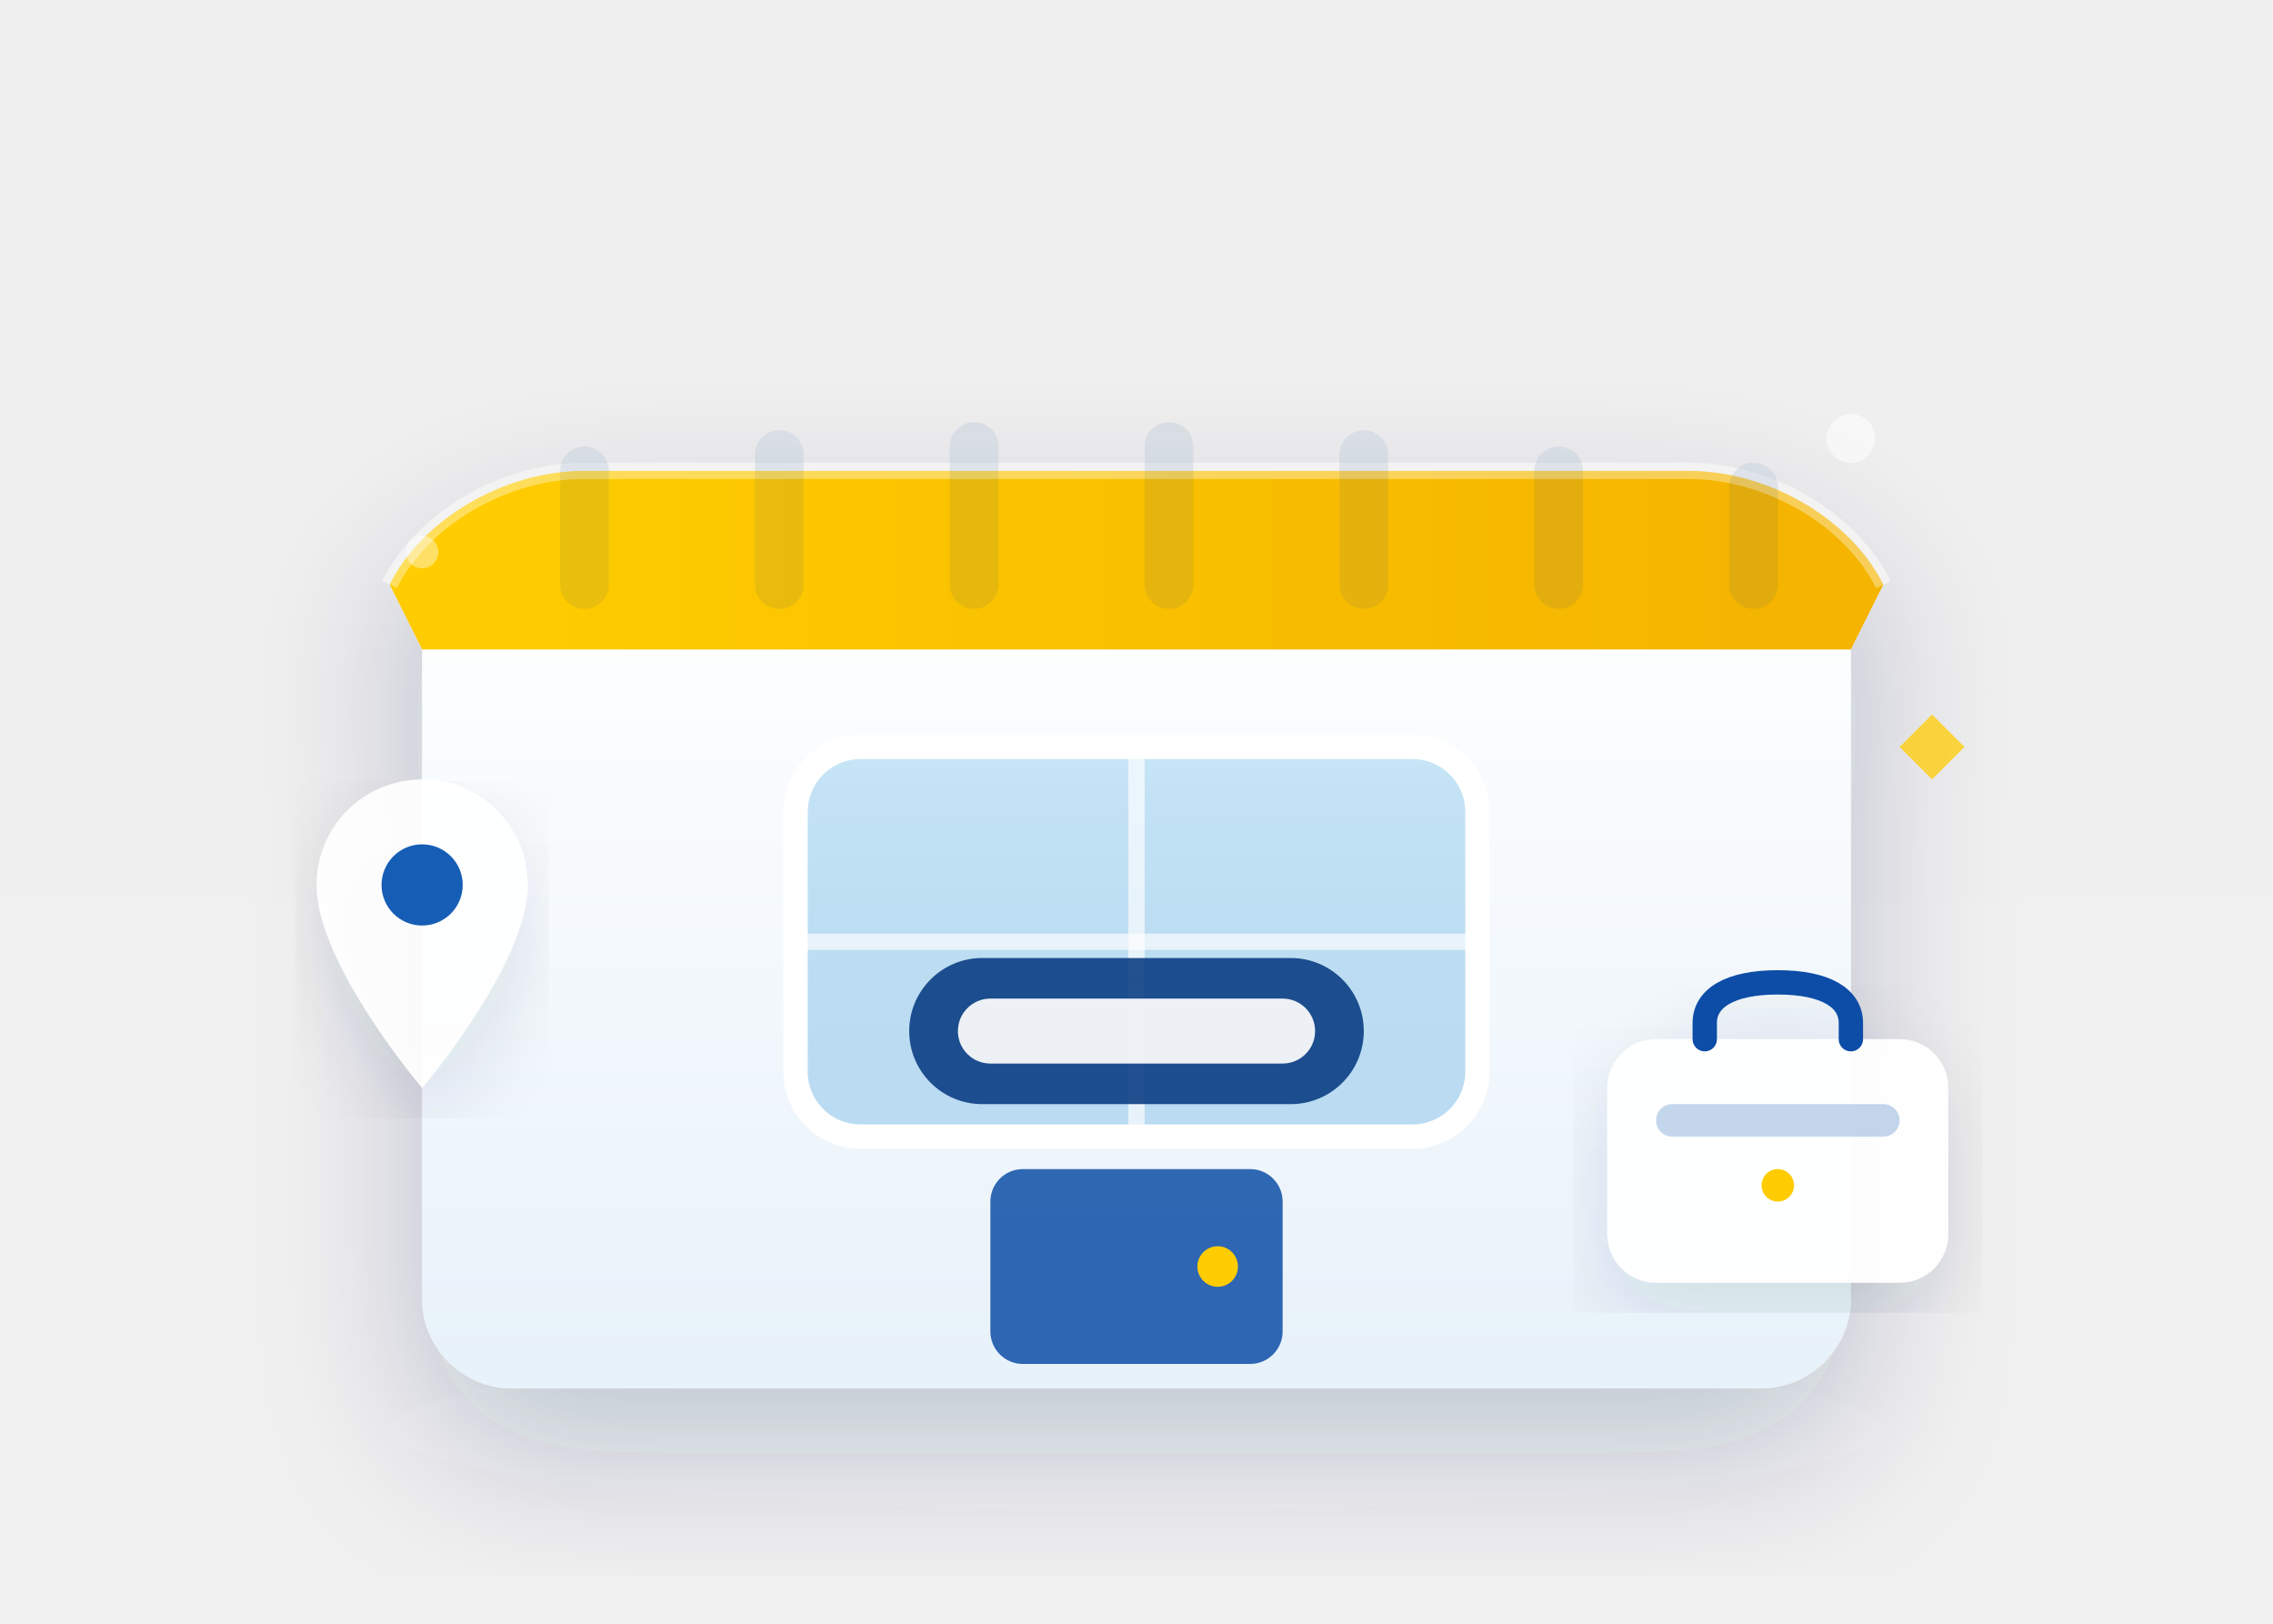
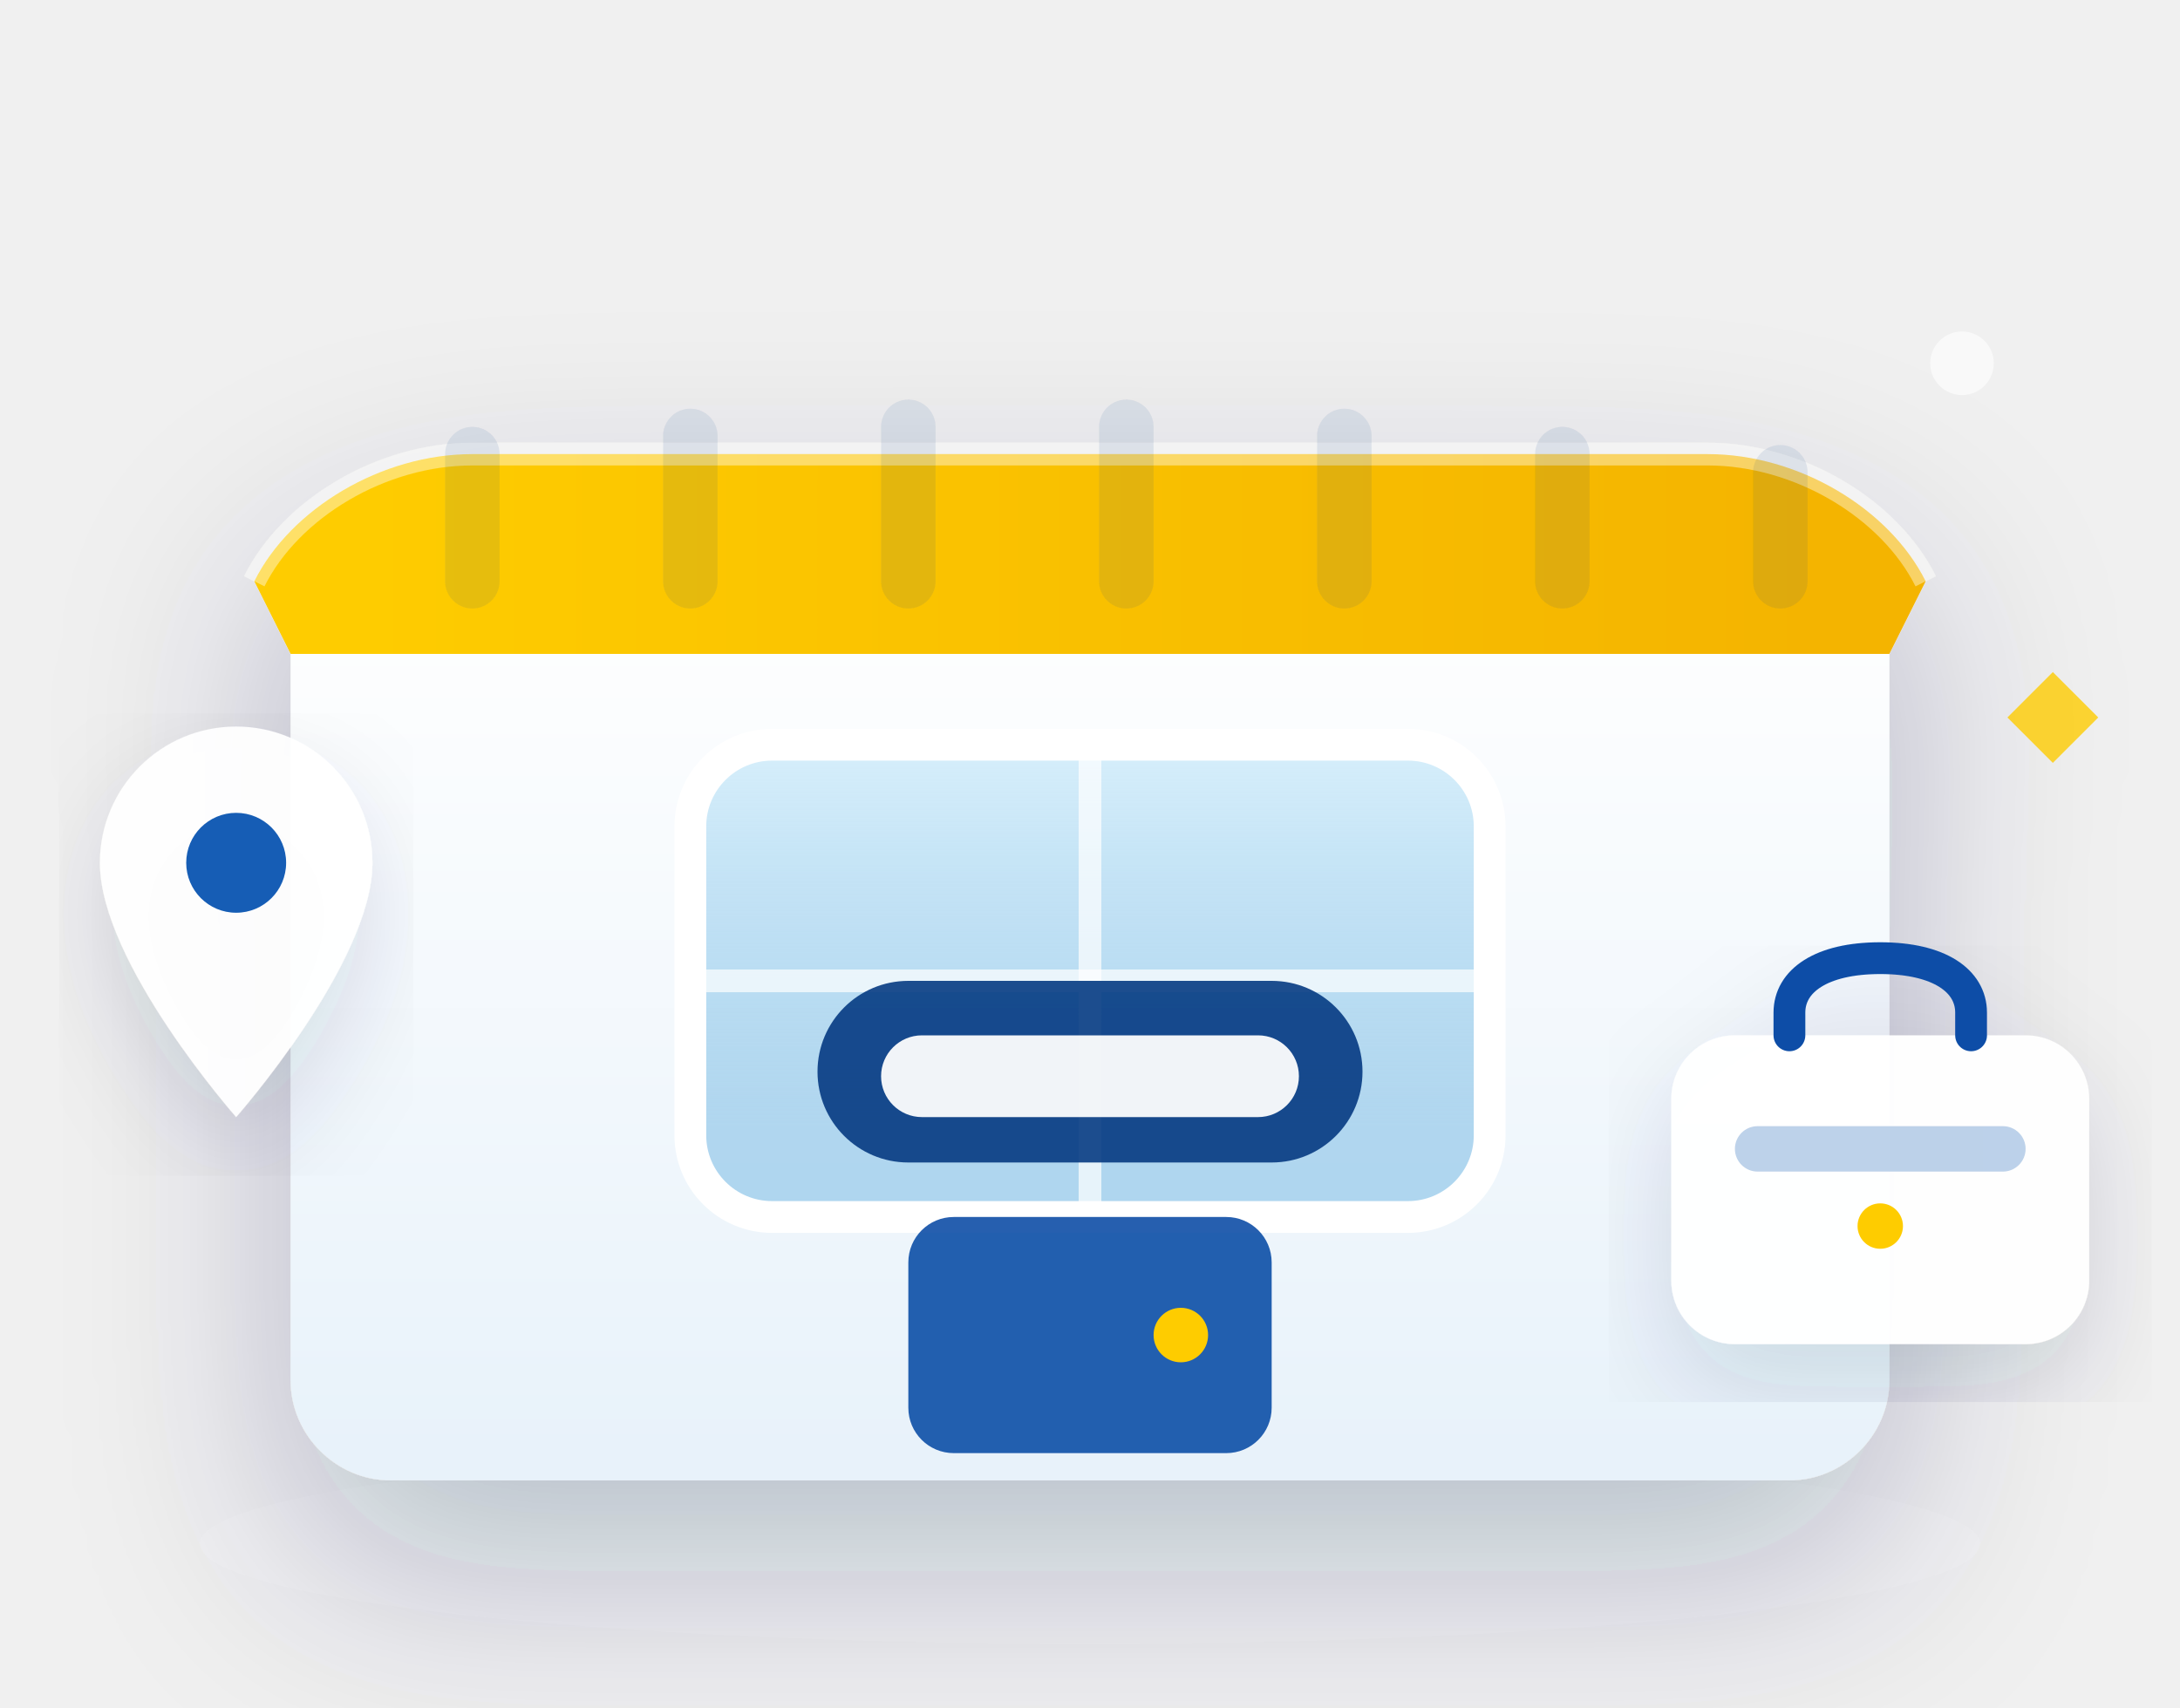
- <svg xmlns="http://www.w3.org/2000/svg" viewBox="0 0 280 200" fill="none" aria-hidden="true">
+ <svg xmlns="http://www.w3.org/2000/svg" viewBox="20 8 240 188" fill="none" aria-hidden="true">
  <defs>
-     <linearGradient id="hb-sky" x1="140" y1="0" x2="140" y2="200" gradientUnits="userSpaceOnUse">
-       <stop stop-color="#fff" stop-opacity="0" />
-       <stop offset="1" stop-color="#fff" stop-opacity="0.06" />
-     </linearGradient>
    <linearGradient id="hb-awning" x1="60" y1="52" x2="220" y2="52" gradientUnits="userSpaceOnUse">
      <stop stop-color="#FECC02" />
      <stop offset="1" stop-color="#F4B400" />
    </linearGradient>
    <linearGradient id="hb-building" x1="140" y1="70" x2="140" y2="168" gradientUnits="userSpaceOnUse">
      <stop stop-color="#FFFFFF" />
      <stop offset="1" stop-color="#E8F2FA" />
    </linearGradient>
-     <linearGradient id="hb-glass" x1="140" y1="88" x2="140" y2="130" gradientUnits="userSpaceOnUse">
-       <stop stop-color="#C5E4F7" stop-opacity="0.9" />
-       <stop offset="1" stop-color="#8EC5E8" stop-opacity="0.55" />
+     <linearGradient id="hb-glass" x1="140" y1="92" x2="140" y2="132" gradientUnits="userSpaceOnUse">
+       <stop stop-color="#D4EDFA" />
+       <stop offset="1" stop-color="#8EC5E8" stop-opacity="0.65" />
    </linearGradient>
-     <filter id="hb-shadow" x="-20%" y="-20%" width="140%" height="140%">
-       <feDropShadow dx="0" dy="8" stdDeviation="10" flood-color="#062A52" flood-opacity="0.22" />
+     <filter id="hb-shadow" x="-25%" y="-25%" width="150%" height="150%">
+       <feDropShadow dx="0" dy="10" stdDeviation="12" flood-color="#062A52" flood-opacity="0.24" />
    </filter>
-     <filter id="hb-soft" x="-10%" y="-10%" width="120%" height="120%">
-       <feDropShadow dx="0" dy="4" stdDeviation="5" flood-color="#062A52" flood-opacity="0.12" />
+     <filter id="hb-soft" x="-15%" y="-15%" width="130%" height="130%">
+       <feDropShadow dx="0" dy="5" stdDeviation="6" flood-color="#062A52" flood-opacity="0.14" />
    </filter>
  </defs>
-   <rect width="280" height="200" fill="url(#hb-sky)" />
-   <ellipse cx="140" cy="176" rx="92" ry="10" fill="#fff" fill-opacity="0.14" />
+   <ellipse cx="140" cy="178" rx="98" ry="11" fill="#fff" fill-opacity="0.16" />
  <g filter="url(#hb-shadow)">
    <path d="M52 78c0-6 5-11 11-11h154c6 0 11 5 11 11v82c0 6-5 11-11 11H63c-6 0-11-5-11-11V78z" fill="url(#hb-building)" />
    <path d="M48 72c4-8 14-14 24-14h136c10 0 20 6 24 14l-4 8H52l-4-8z" fill="url(#hb-awning)" />
-     <path d="M48 72c4-8 14-14 24-14h136c10 0 20 6 24 14" stroke="#fff" stroke-opacity="0.35" stroke-width="2" />
-     <path d="M72 58v14M96 56v16M120 55v17M144 55v17M168 56v16M192 58v14M216 60v12" stroke="#083B82" stroke-opacity="0.08" stroke-width="6" stroke-linecap="round" />
-     <rect x="98" y="92" width="84" height="48" rx="8" fill="url(#hb-glass)" stroke="#fff" stroke-width="3" />
-     <path d="M140 92v48" stroke="#fff" stroke-opacity="0.65" stroke-width="2" />
-     <path d="M98 116h84" stroke="#fff" stroke-opacity="0.65" stroke-width="2" />
-     <rect x="122" y="144" width="36" height="24" rx="4" fill="#0E4EA7" fill-opacity="0.85" />
-     <circle cx="150" cy="156" r="2.5" fill="#FECC02" />
-     <rect x="112" y="118" width="56" height="18" rx="9" fill="#083B82" fill-opacity="0.88" />
-     <rect x="118" y="123" width="44" height="8" rx="4" fill="#fff" fill-opacity="0.92" />
+     <path d="M48 72c4-8 14-14 24-14h136c10 0 20 6 24 14" stroke="#fff" stroke-opacity="0.4" stroke-width="2.5" />
+     <path d="M72 58v14M96 56v16M120 55v17M144 55v17M168 56v16M192 58v14M216 60v12" stroke="#083B82" stroke-opacity="0.09" stroke-width="6" stroke-linecap="round" />
+     <rect x="96" y="90" width="88" height="52" rx="9" fill="url(#hb-glass)" stroke="#fff" stroke-width="3.5" />
+     <path d="M140 90v52" stroke="#fff" stroke-opacity="0.7" stroke-width="2.5" />
+     <path d="M96 116h88" stroke="#fff" stroke-opacity="0.7" stroke-width="2.5" />
+     <rect x="120" y="142" width="40" height="26" rx="5" fill="#0E4EA7" fill-opacity="0.9" />
+     <circle cx="150" cy="155" r="3" fill="#FECC02" />
+     <rect x="110" y="116" width="60" height="20" rx="10" fill="#083B82" fill-opacity="0.9" />
+     <rect x="117" y="122" width="46" height="9" rx="4.5" fill="#fff" fill-opacity="0.94" />
  </g>
-   <g filter="url(#hb-soft)" transform="translate(198 118)">
-     <rect x="0" y="10" width="42" height="30" rx="6" fill="#fff" fill-opacity="0.95" />
-     <path d="M12 10V8c0-3 3-5 9-5s9 2 9 5v2" stroke="#0E4EA7" stroke-width="3" stroke-linecap="round" />
-     <rect x="6" y="18" width="30" height="4" rx="2" fill="#155DB5" fill-opacity="0.25" />
-     <circle cx="21" cy="28" r="2" fill="#FECC02" />
+   <g filter="url(#hb-soft)" transform="translate(204 112)">
+     <rect x="0" y="10" width="46" height="34" rx="7" fill="#fff" fill-opacity="0.96" />
+     <path d="M13 10V7.5c0-3.5 3.5-6 10-6s10 2.5 10 6V10" stroke="#0E4EA7" stroke-width="3.5" stroke-linecap="round" />
+     <rect x="7" y="20" width="32" height="5" rx="2.5" fill="#155DB5" fill-opacity="0.28" />
+     <circle cx="23" cy="31" r="2.5" fill="#FECC02" />
  </g>
-   <g filter="url(#hb-soft)" transform="translate(36 96)">
-     <path d="M16 0C8.82 0 3 5.82 3 13c0 9.75 13 25 13 25s13-15.25 13-25C29 5.82 23.18 0 16 0z" fill="#fff" fill-opacity="0.92" />
-     <circle cx="16" cy="13" r="5" fill="#155DB5" />
+   <g filter="url(#hb-soft)" transform="translate(28 88)">
+     <path d="M18 0C9.72 0 3 6.72 3 15c0 11 15 28 15 28s15-17 15-28C33 6.72 26.28 0 18 0z" fill="#fff" fill-opacity="0.94" />
+     <circle cx="18" cy="15" r="5.5" fill="#155DB5" />
  </g>
-   <circle cx="228" cy="54" r="3" fill="#fff" fill-opacity="0.55" />
-   <circle cx="52" cy="68" r="2" fill="#fff" fill-opacity="0.4" />
-   <path d="M238 88l4 4-4 4-4-4 4-4z" fill="#FECC02" fill-opacity="0.75" />
+   <circle cx="236" cy="48" r="3.5" fill="#fff" fill-opacity="0.6" />
+   <path d="M246 82l5 5-5 5-5-5 5-5z" fill="#FECC02" fill-opacity="0.8" />
</svg>
